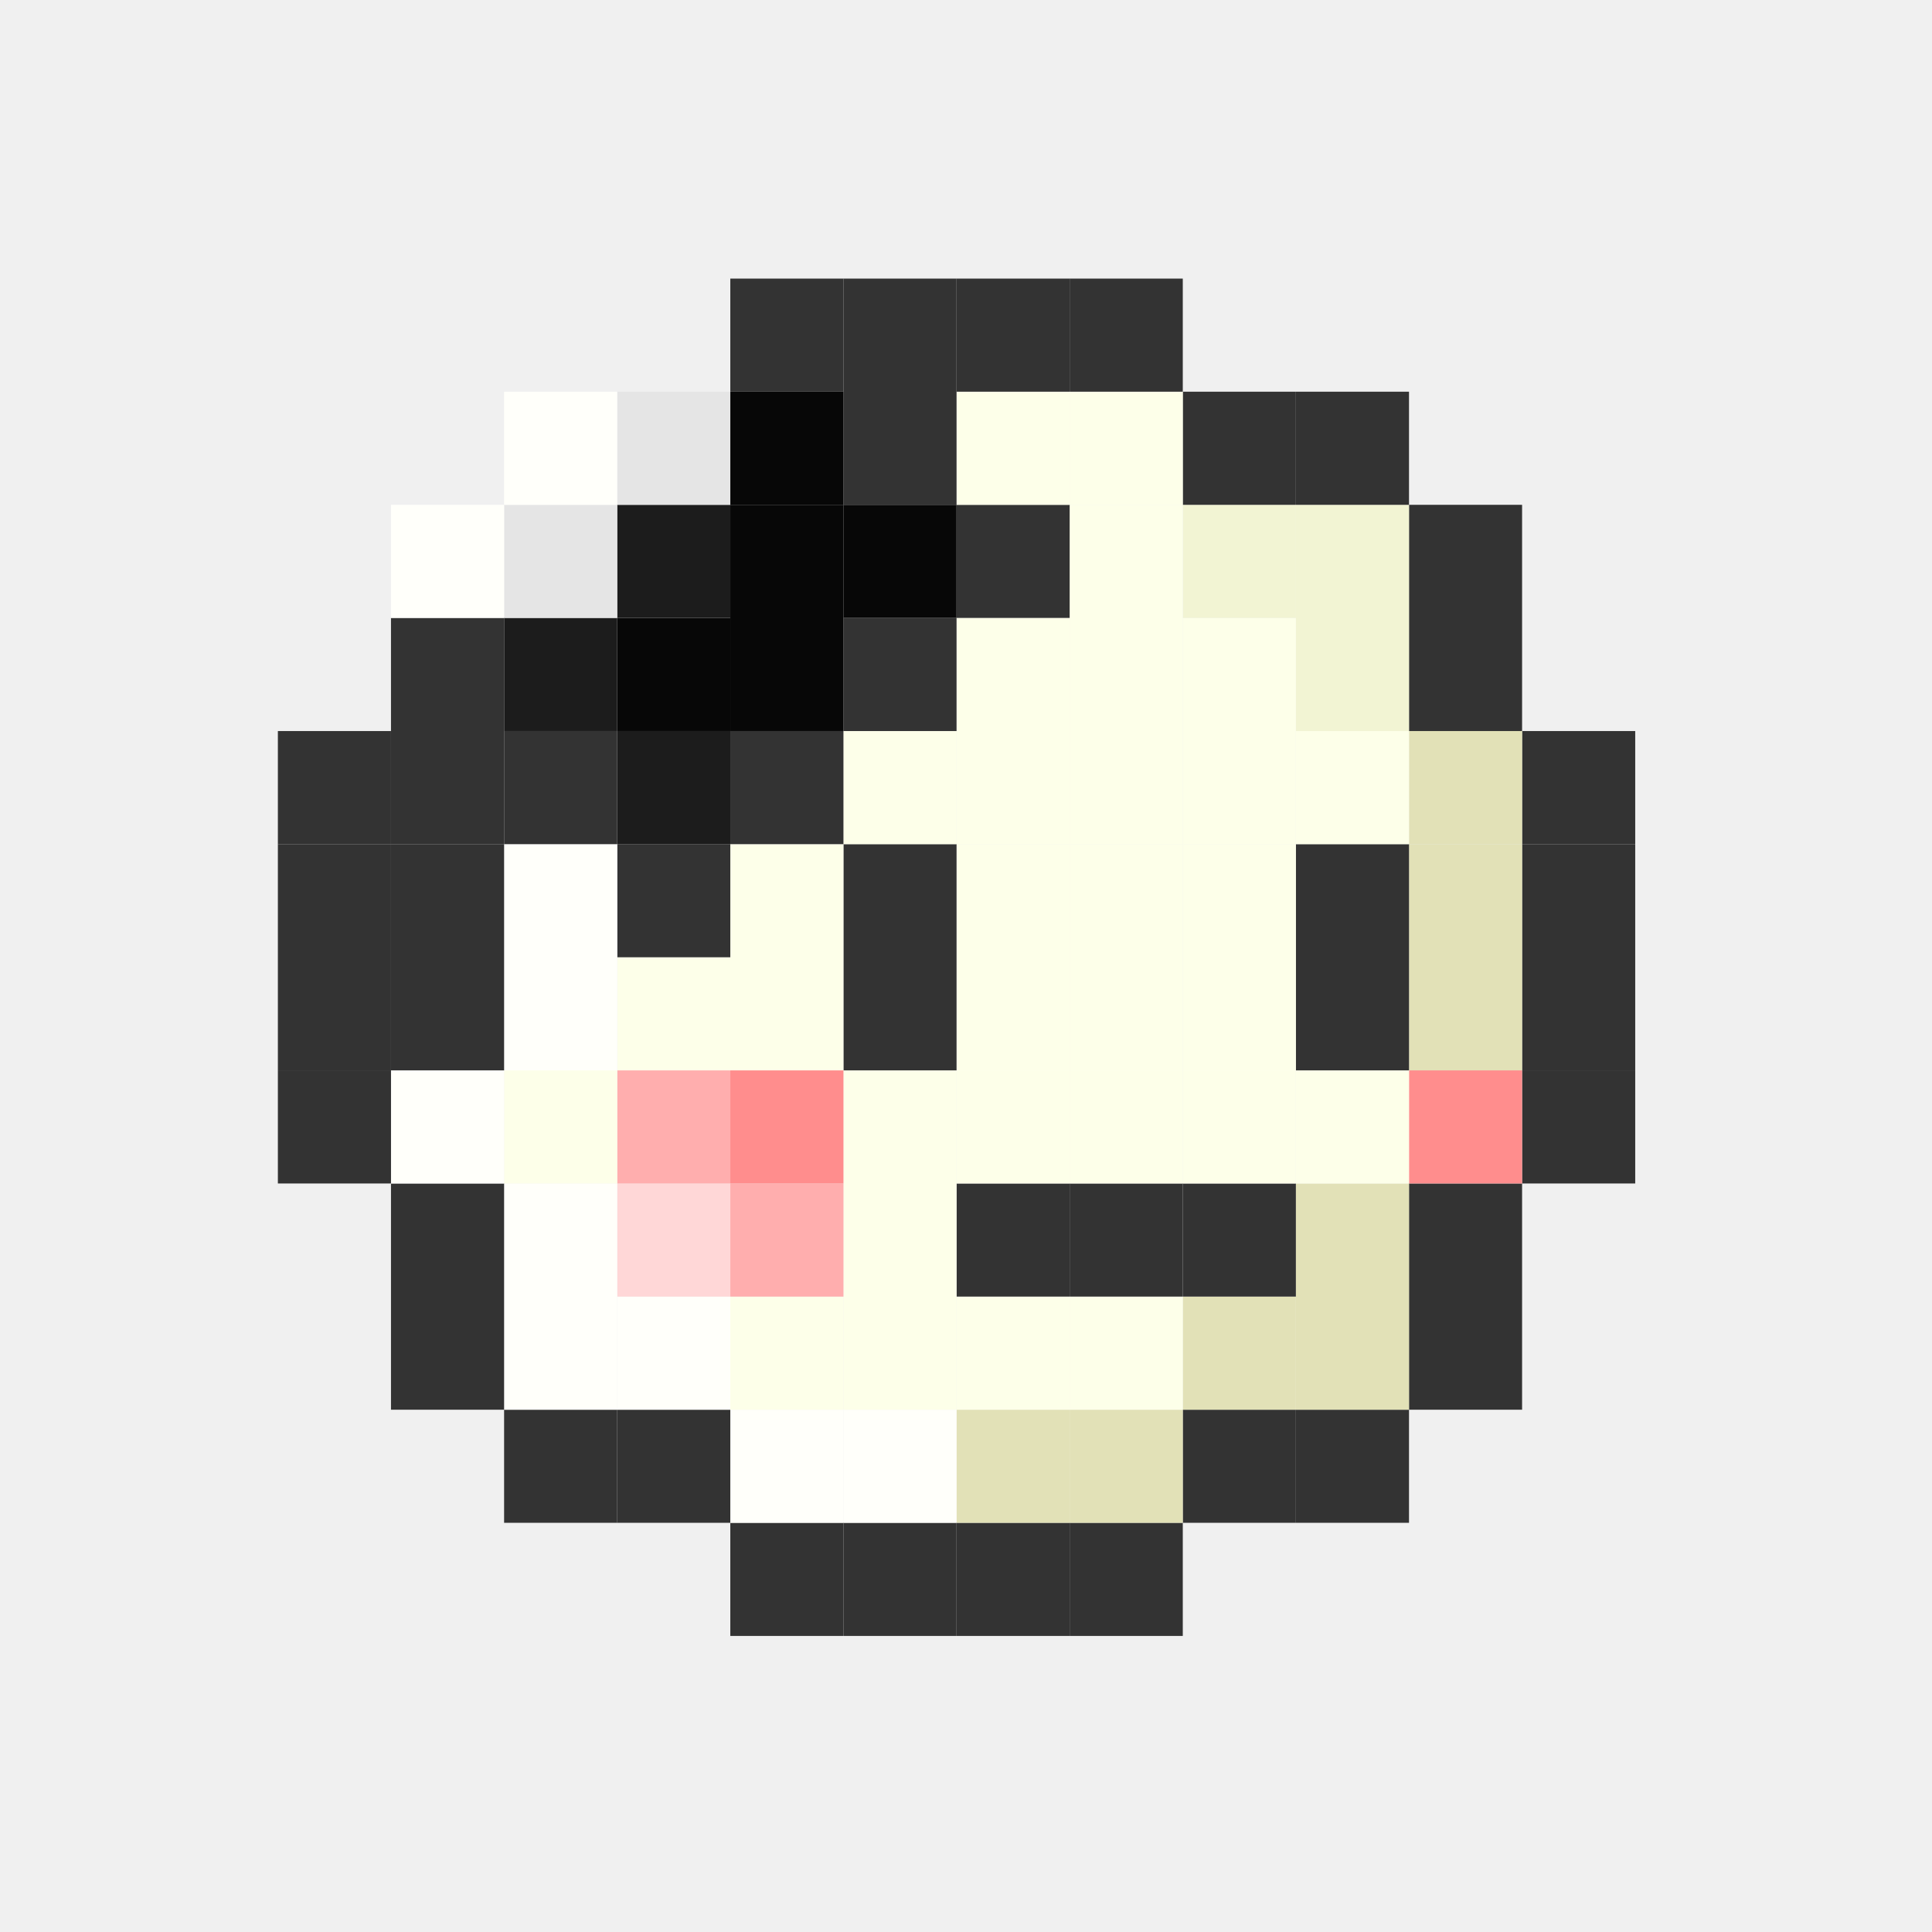
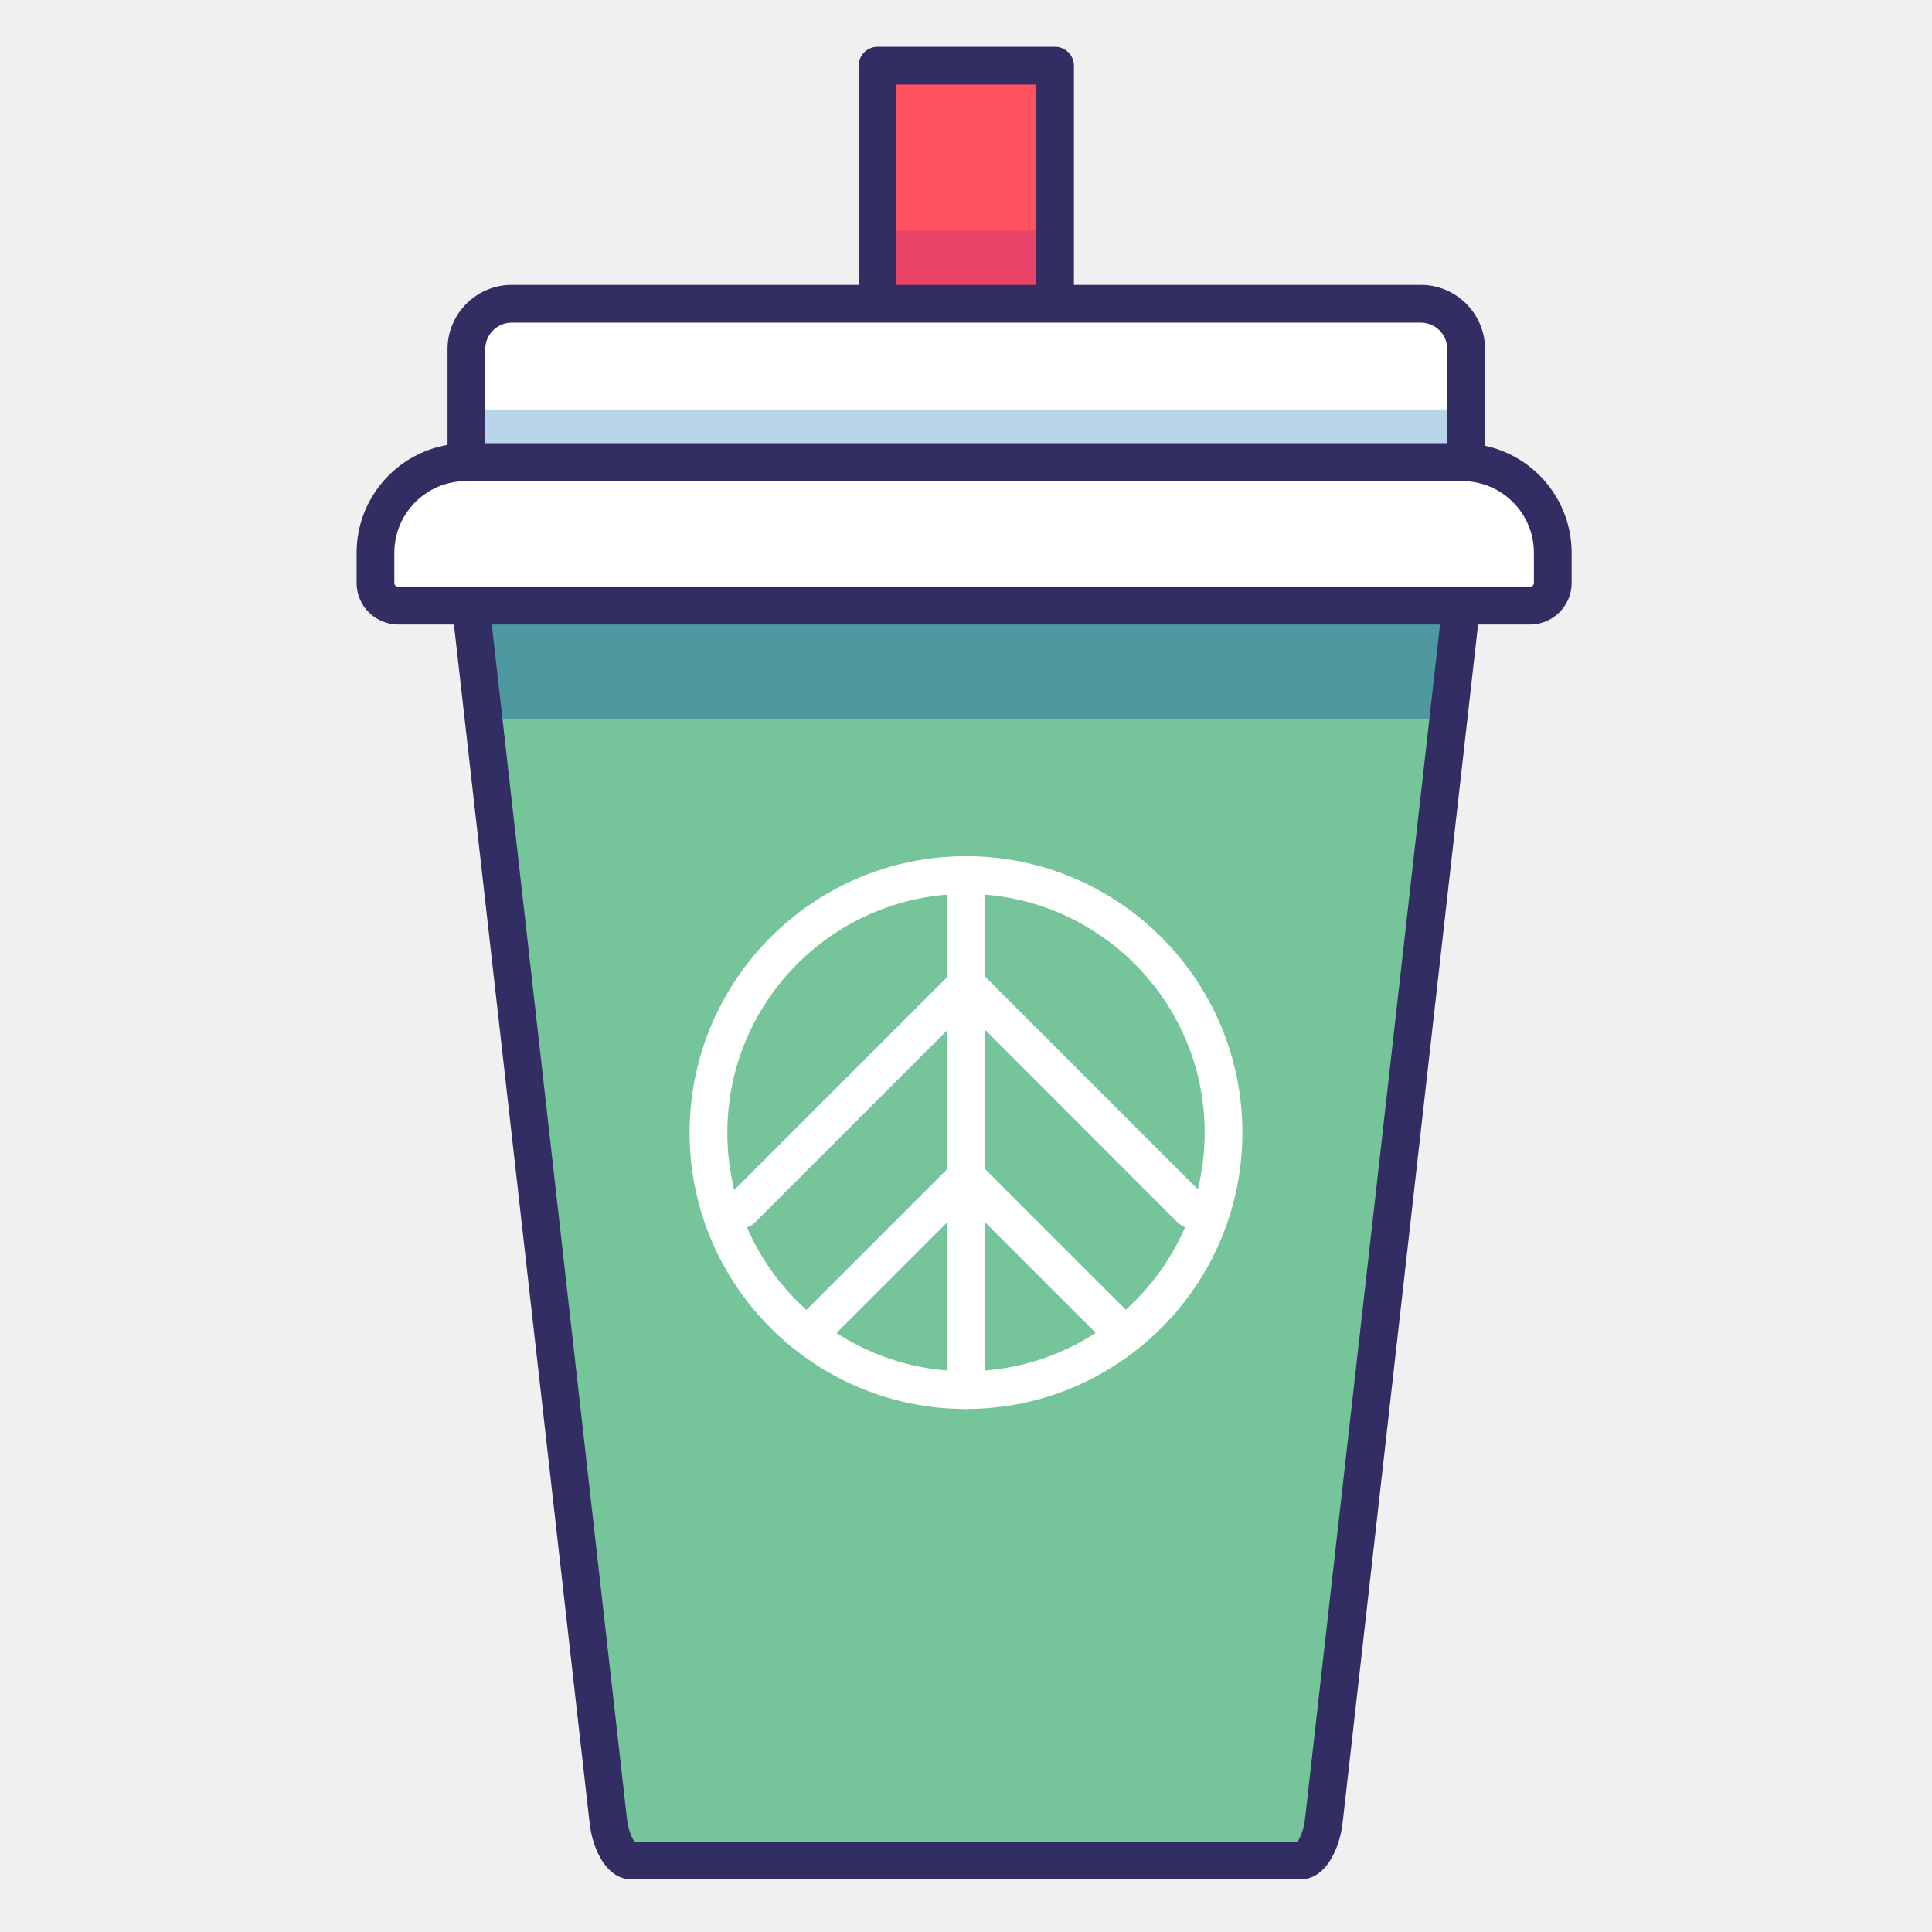
- <svg xmlns="http://www.w3.org/2000/svg" t="1647956523585" class="icon" viewBox="0 0 1024 1024" version="1.1" p-id="2346" width="64" height="64">
-   <defs>
-     <style type="text/css" />
-   </defs>
-   <path d="M806.74 567.31h59.96v59.96h-59.96z" fill="#333333" p-id="2347" />
-   <path d="M806.74 507.37h59.96v59.95h-59.96zM806.74 447.41h59.96v59.96h-59.96z" fill="#333333" p-id="2348" />
-   <path d="M806.74 387.47h59.96v59.95h-59.96zM746.79 687.22h59.95v59.96h-59.95zM746.79 627.27h59.95v59.95h-59.95z" fill="#333333" p-id="2349" />
-   <path d="M746.79 567.31h59.95v59.96h-59.95z" fill="#FF8D8D" p-id="2350" />
-   <path d="M746.79 507.37h59.95v59.95h-59.95zM746.79 447.41h59.95v59.96h-59.95z" fill="#E2E1B7" p-id="2351" />
-   <path d="M746.79 387.47h59.95v59.95h-59.95z" fill="#E2E1B7" p-id="2352" />
-   <path d="M746.79 327.51h59.95v59.96h-59.95zM746.79 267.56h59.95v59.95h-59.95zM686.84 747.17h59.96v59.95h-59.96z" fill="#333333" p-id="2353" />
-   <path d="M686.84 687.22h59.96v59.96h-59.96zM686.84 627.27h59.96v59.95h-59.96z" fill="#E2E1B7" p-id="2354" />
-   <path d="M686.84 567.31h59.96v59.96h-59.96z" fill="#FDFFE9" p-id="2355" />
-   <path d="M686.84 507.37h59.96v59.95h-59.96zM686.84 447.41h59.96v59.96h-59.96z" fill="#333333" p-id="2356" />
-   <path d="M686.84 387.47h59.96v59.95h-59.96z" fill="#FDFFE9" p-id="2357" />
-   <path d="M686.84 327.51h59.96v59.96h-59.96zM686.84 267.56h59.96v59.95h-59.96z" fill="#F2F4D3" p-id="2358" />
-   <path d="M686.84 207.61h59.96v59.96h-59.96zM626.89 747.17h59.95v59.95h-59.95z" fill="#333333" p-id="2359" />
-   <path d="M626.89 687.22h59.95v59.96h-59.95z" fill="#E2E1B7" p-id="2360" />
-   <path d="M626.89 627.27h59.95v59.95h-59.95z" fill="#333333" p-id="2361" />
-   <path d="M626.89 567.31h59.95v59.96h-59.95z" fill="#FDFFE9" p-id="2362" />
-   <path d="M626.89 507.37h59.95v59.95h-59.95zM626.89 447.41h59.95v59.96h-59.95z" fill="#FDFFE9" p-id="2363" />
-   <path d="M626.89 387.47h59.95v59.95h-59.95zM626.89 327.51h59.95v59.96h-59.95z" fill="#FDFFE9" p-id="2364" />
-   <path d="M626.89 267.56h59.95v59.95h-59.95z" fill="#F2F4D3" p-id="2365" />
-   <path d="M626.89 207.61h59.95v59.96h-59.95zM566.94 807.12h59.96v59.96h-59.96z" fill="#333333" p-id="2366" />
-   <path d="M566.94 747.17h59.96v59.95h-59.96z" fill="#E2E1B7" p-id="2367" />
-   <path d="M566.94 687.22h59.96v59.96h-59.96z" fill="#FDFFE9" p-id="2368" />
-   <path d="M566.94 627.27h59.96v59.95h-59.96z" fill="#333333" p-id="2369" />
-   <path d="M566.94 567.31h59.96v59.96h-59.96z" fill="#FDFFE9" p-id="2370" />
-   <path d="M566.94 507.37h59.96v59.95h-59.96zM566.94 447.41h59.96v59.96h-59.96z" fill="#FDFFE9" p-id="2371" />
-   <path d="M566.94 387.47h59.96v59.95h-59.96zM566.94 327.51h59.96v59.96h-59.96zM566.94 267.56h59.96v59.95h-59.96z" fill="#FDFFE9" p-id="2372" />
-   <path d="M566.94 207.61h59.96v59.96h-59.96z" fill="#FDFFE9" p-id="2373" />
-   <path d="M566.94 147.66h59.96v59.95h-59.96zM506.99 807.12h59.95v59.96h-59.95z" fill="#333333" p-id="2374" />
-   <path d="M506.99 747.17h59.95v59.95h-59.95z" fill="#E2E1B7" p-id="2375" />
-   <path d="M506.99 687.22h59.95v59.96h-59.95z" fill="#FDFFE9" p-id="2376" />
-   <path d="M506.99 627.27h59.95v59.95h-59.95z" fill="#333333" p-id="2377" />
-   <path d="M506.99 567.31h59.95v59.96h-59.95z" fill="#FDFFE9" p-id="2378" />
-   <path d="M506.99 507.37h59.95v59.95h-59.95zM506.99 447.41h59.95v59.96h-59.95z" fill="#FDFFE9" p-id="2379" />
-   <path d="M506.99 387.47h59.95v59.95h-59.95zM506.99 327.51h59.95v59.96h-59.95z" fill="#FDFFE9" p-id="2380" />
-   <path d="M506.99 267.56h59.95v59.95h-59.95z" fill="#333333" p-id="2381" />
-   <path d="M506.99 207.61h59.95v59.96h-59.95z" fill="#FDFFE9" p-id="2382" />
-   <path d="M506.99 147.66h59.95v59.95h-59.95zM447.03 807.12h59.96v59.96h-59.96z" fill="#333333" p-id="2383" />
-   <path d="M447.03 747.17h59.96v59.95h-59.96z" fill="#FFFFFA" p-id="2384" />
-   <path d="M447.03 687.22h59.96v59.96h-59.96zM447.03 627.27h59.96v59.95h-59.96zM447.03 567.31h59.96v59.96h-59.96z" fill="#FDFFE9" p-id="2385" />
-   <path d="M447.03 507.37h59.96v59.95h-59.96zM447.03 447.41h59.96v59.96h-59.96z" fill="#333333" p-id="2386" />
-   <path d="M447.03 387.47h59.96v59.95h-59.96z" fill="#FDFFE9" p-id="2387" />
-   <path d="M447.03 327.51h59.96v59.96h-59.96z" fill="#333333" p-id="2388" />
-   <path d="M447.03 267.56h59.96v59.95h-59.96z" fill="#070707" p-id="2389" />
-   <path d="M447.03 207.61h59.96v59.96h-59.96zM447.03 147.66h59.96v59.95h-59.96zM387.08 807.12h59.96v59.96h-59.96z" fill="#333333" p-id="2390" />
-   <path d="M387.08 747.17h59.96v59.95h-59.96z" fill="#FFFFFA" p-id="2391" />
-   <path d="M387.08 687.22h59.96v59.96h-59.96z" fill="#FDFFE9" p-id="2392" />
-   <path d="M387.08 627.27h59.96v59.95h-59.96z" fill="#FFAEAE" p-id="2393" />
-   <path d="M387.08 567.31h59.96v59.96h-59.96z" fill="#FF8D8D" p-id="2394" />
-   <path d="M387.08 507.37h59.96v59.95h-59.96zM387.08 447.41h59.96v59.96h-59.96z" fill="#FDFFE9" p-id="2395" />
-   <path d="M387.08 387.47h59.96v59.95h-59.96z" fill="#333333" p-id="2396" />
-   <path d="M387.08 327.51h59.96v59.96h-59.96zM387.08 267.56h59.96v59.95h-59.96z" fill="#070707" p-id="2397" />
-   <path d="M387.08 207.61h59.96v59.96h-59.96z" fill="#070707" p-id="2398" />
-   <path d="M387.08 147.66h59.96v59.95h-59.96zM327.13 747.17h59.95v59.95h-59.95z" fill="#333333" p-id="2399" />
-   <path d="M327.13 687.22h59.95v59.96h-59.95z" fill="#FFFFFA" p-id="2400" />
-   <path d="M327.13 627.27h59.95v59.95h-59.95z" fill="#FFD7D7" p-id="2401" />
-   <path d="M327.13 567.31h59.95v59.96h-59.95z" fill="#FFAEAE" p-id="2402" />
-   <path d="M327.13 507.37h59.95v59.95h-59.95z" fill="#FDFFE9" p-id="2403" />
-   <path d="M327.13 447.41h59.95v59.96h-59.95z" fill="#333333" p-id="2404" />
-   <path d="M327.13 387.47h59.95v59.95h-59.95z" fill="#1C1C1C" p-id="2405" />
-   <path d="M327.13 327.51h59.95v59.96h-59.95z" fill="#070707" p-id="2406" />
-   <path d="M327.13 267.56h59.95v59.95h-59.95z" fill="#1C1C1C" p-id="2407" />
-   <path d="M327.13 207.61h59.95v59.96h-59.95z" fill="#E5E5E5" p-id="2408" />
-   <path d="M267.18 747.17h59.96v59.95h-59.96z" fill="#333333" p-id="2409" />
-   <path d="M267.18 687.22h59.96v59.96h-59.96zM267.18 627.27h59.96v59.95h-59.96z" fill="#FFFFFA" p-id="2410" />
-   <path d="M267.18 567.31h59.96v59.96h-59.96z" fill="#FDFFE9" p-id="2411" />
-   <path d="M267.18 507.37h59.96v59.95h-59.96zM267.18 447.41h59.96v59.96h-59.96z" fill="#FFFFFA" p-id="2412" />
-   <path d="M267.18 387.47h59.96v59.95h-59.96z" fill="#333333" p-id="2413" />
-   <path d="M267.18 327.51h59.96v59.96h-59.96z" fill="#1C1C1C" p-id="2414" />
-   <path d="M267.18 267.56h59.96v59.95h-59.96z" fill="#E5E5E5" p-id="2415" />
-   <path d="M267.18 207.61h59.96v59.96h-59.96z" fill="#FFFFFA" p-id="2416" />
-   <path d="M207.23 687.22h59.95v59.96h-59.95zM207.23 627.27h59.95v59.95h-59.95z" fill="#333333" p-id="2417" />
-   <path d="M207.23 567.31h59.95v59.96h-59.95z" fill="#FFFFFA" p-id="2418" />
-   <path d="M207.23 507.37h59.95v59.95h-59.95zM207.23 447.41h59.95v59.96h-59.95z" fill="#333333" p-id="2419" />
-   <path d="M207.23 387.47h59.95v59.95h-59.95zM207.23 327.51h59.95v59.96h-59.95z" fill="#333333" p-id="2420" />
-   <path d="M207.23 267.56h59.95v59.95h-59.95z" fill="#FFFFFA" p-id="2421" />
-   <path d="M147.28 567.31h59.96v59.96h-59.96z" fill="#333333" p-id="2422" />
-   <path d="M147.28 507.37h59.96v59.95h-59.96zM147.28 447.41h59.96v59.96h-59.96z" fill="#333333" p-id="2423" />
-   <path d="M147.28 387.47h59.96v59.95h-59.96z" fill="#333333" p-id="2424" />
+ <svg xmlns="http://www.w3.org/2000/svg" t="1648471947557" class="icon" viewBox="0 0 1024 1024" version="1.1" p-id="4884" width="64" height="64">
+   <path d="M465.1 34.8h94.1v590.4h-94.1z" fill="#EA4468" p-id="4885" />
+   <path d="M465.1 34.8h94.1v87.3h-94.1z" fill="#FF525F" p-id="4886" />
+   <path d="M559.2 635.1h-94.1c-5.5 0-10-4.5-10-10V34.8c0-5.5 4.5-10 10-10h94.1c5.5 0 10 4.5 10 10v590.4c0 5.5-4.5 9.9-10 9.9z m-84.1-20h74.1V44.8h-74.1v570.3z" fill="#322E63" p-id="4887" />
+   <path d="M689.4 986.1H334.6c-5.4 0-10.9-9.3-12.2-21L247.9 307c-2.6-23 1-42 20.1-42h492.7c16.8 0 18 19 15.4 42l-74.4 658.2c-1.4 11.6-6.8 20.9-12.3 20.9z" fill="#76C49A" p-id="4888" />
+   <path d="M763.3 381H260.7l-15.4-88.9h533.4z" fill="#4E98A0" p-id="4889" />
+   <path d="M689.4 996.1H334.6c-12.9 0-20.5-15.5-22.1-29.9L238 308.1c-2.3-20.7 0.4-35.1 8.3-44 3.7-4.1 10.5-9.1 21.7-9.1h492.7c9.5 0 15.3 4.2 18.4 7.8 9.4 10.5 8.8 28.8 6.9 45.3l-74.4 658.2c-1.7 14.3-9.3 29.8-22.2 29.8z m-353.1-20h351.4c1.2-1.6 3.3-5.7 4-12.1l74.4-658.2c2.4-21.3-0.2-27.8-1.9-29.7-0.3-0.4-1-1.1-3.5-1.1H268c-4.1 0-5.8 1.3-6.8 2.4-1.8 2-5.6 8.7-3.4 28.4L332.3 964c0.7 6.4 2.8 10.5 4 12.1z" fill="#322E63" p-id="4890" />
+   <path d="M811 321H211c-6.6 0-12-5.4-12-12v-16c0-26.5 21.5-48 48-48h528c26.5 0 48 21.5 48 48v16c0 6.6-5.4 12-12 12z" fill="#FFFFFF" p-id="4891" />
+   <path d="M753.1 161H271.2c-13.3 0-24 10.7-24 24v60h529.9v-60c0-13.3-10.7-24-24-24z" fill="#B9D5EA" p-id="4892" />
+   <path d="M753.1 161H271.2c-13.3 0-24 10.7-24 24v32h529.9v-32c0-13.3-10.7-24-24-24z" fill="#FFFFFF" p-id="4893" />
+   <path d="M811 331H211c-12.1 0-22-9.9-22-22v-16c0-32 26-58 58-58h528c32 0 58 26 58 58v16c0 12.1-9.9 22-22 22z m-564-76c-21 0-38 17-38 38v16c0 1.1 0.9 2 2 2h600c1.1 0 2-0.9 2-2v-16c0-21-17-38-38-38H247z" fill="#322E63" p-id="4894" />
+   <path d="M787.1 255H237.2v-70c0-18.7 15.3-34 34-34h481.9c18.7 0 34 15.3 34 34v70z m-529.9-20h509.9v-50c0-7.7-6.3-14-14-14H271.2c-7.7 0-14 6.3-14 14v50z" fill="#322E63" p-id="4895" />
+   <path d="M512 600.3m-136.5 0a136.5 136.5 0 1 0 273 0 136.5 136.5 0 1 0-273 0Z" fill="#76C49A" p-id="4896" />
+   <path d="M512.2 746.8c-5.5 0-10-4.5-10-10V464.2c0-5.5 4.5-10 10-10s10 4.5 10 10v272.6c0 5.6-4.5 10-10 10z" fill="#FFFFFF" p-id="4897" />
+   <path d="M435.3 710.5c-2.6 0-5.1-1-7.1-2.9-3.9-3.9-3.9-10.2 0-14.1l83.9-83.9 83.9 83.9c3.9 3.9 3.9 10.2 0 14.1-3.9 3.9-10.2 3.9-14.1 0l-69.8-69.8-69.8 69.8c-1.9 1.9-4.4 2.9-7 2.9z" fill="#FFFFFF" p-id="4898" />
+   <path d="M631.3 650.9c-2.6 0-5.1-1-7.1-2.9l-112-112.1L400.1 648c-3.9 3.9-10.2 3.9-14.1 0-3.9-3.9-3.9-10.2 0-14.1l126.2-126.2 126.2 126.2c3.9 3.9 3.9 10.2 0 14.1-2 1.9-4.6 2.9-7.1 2.9z" fill="#FFFFFF" p-id="4899" />
+   <path d="M512 746.8c-80.8 0-146.5-65.7-146.5-146.5S431.2 453.8 512 453.8s146.5 65.7 146.5 146.5S592.8 746.8 512 746.8z m0-273c-69.8 0-126.5 56.8-126.5 126.5S442.2 726.8 512 726.8 638.5 670 638.5 600.3 581.8 473.8 512 473.8z" fill="#FFFFFF" p-id="4900" />
</svg>
